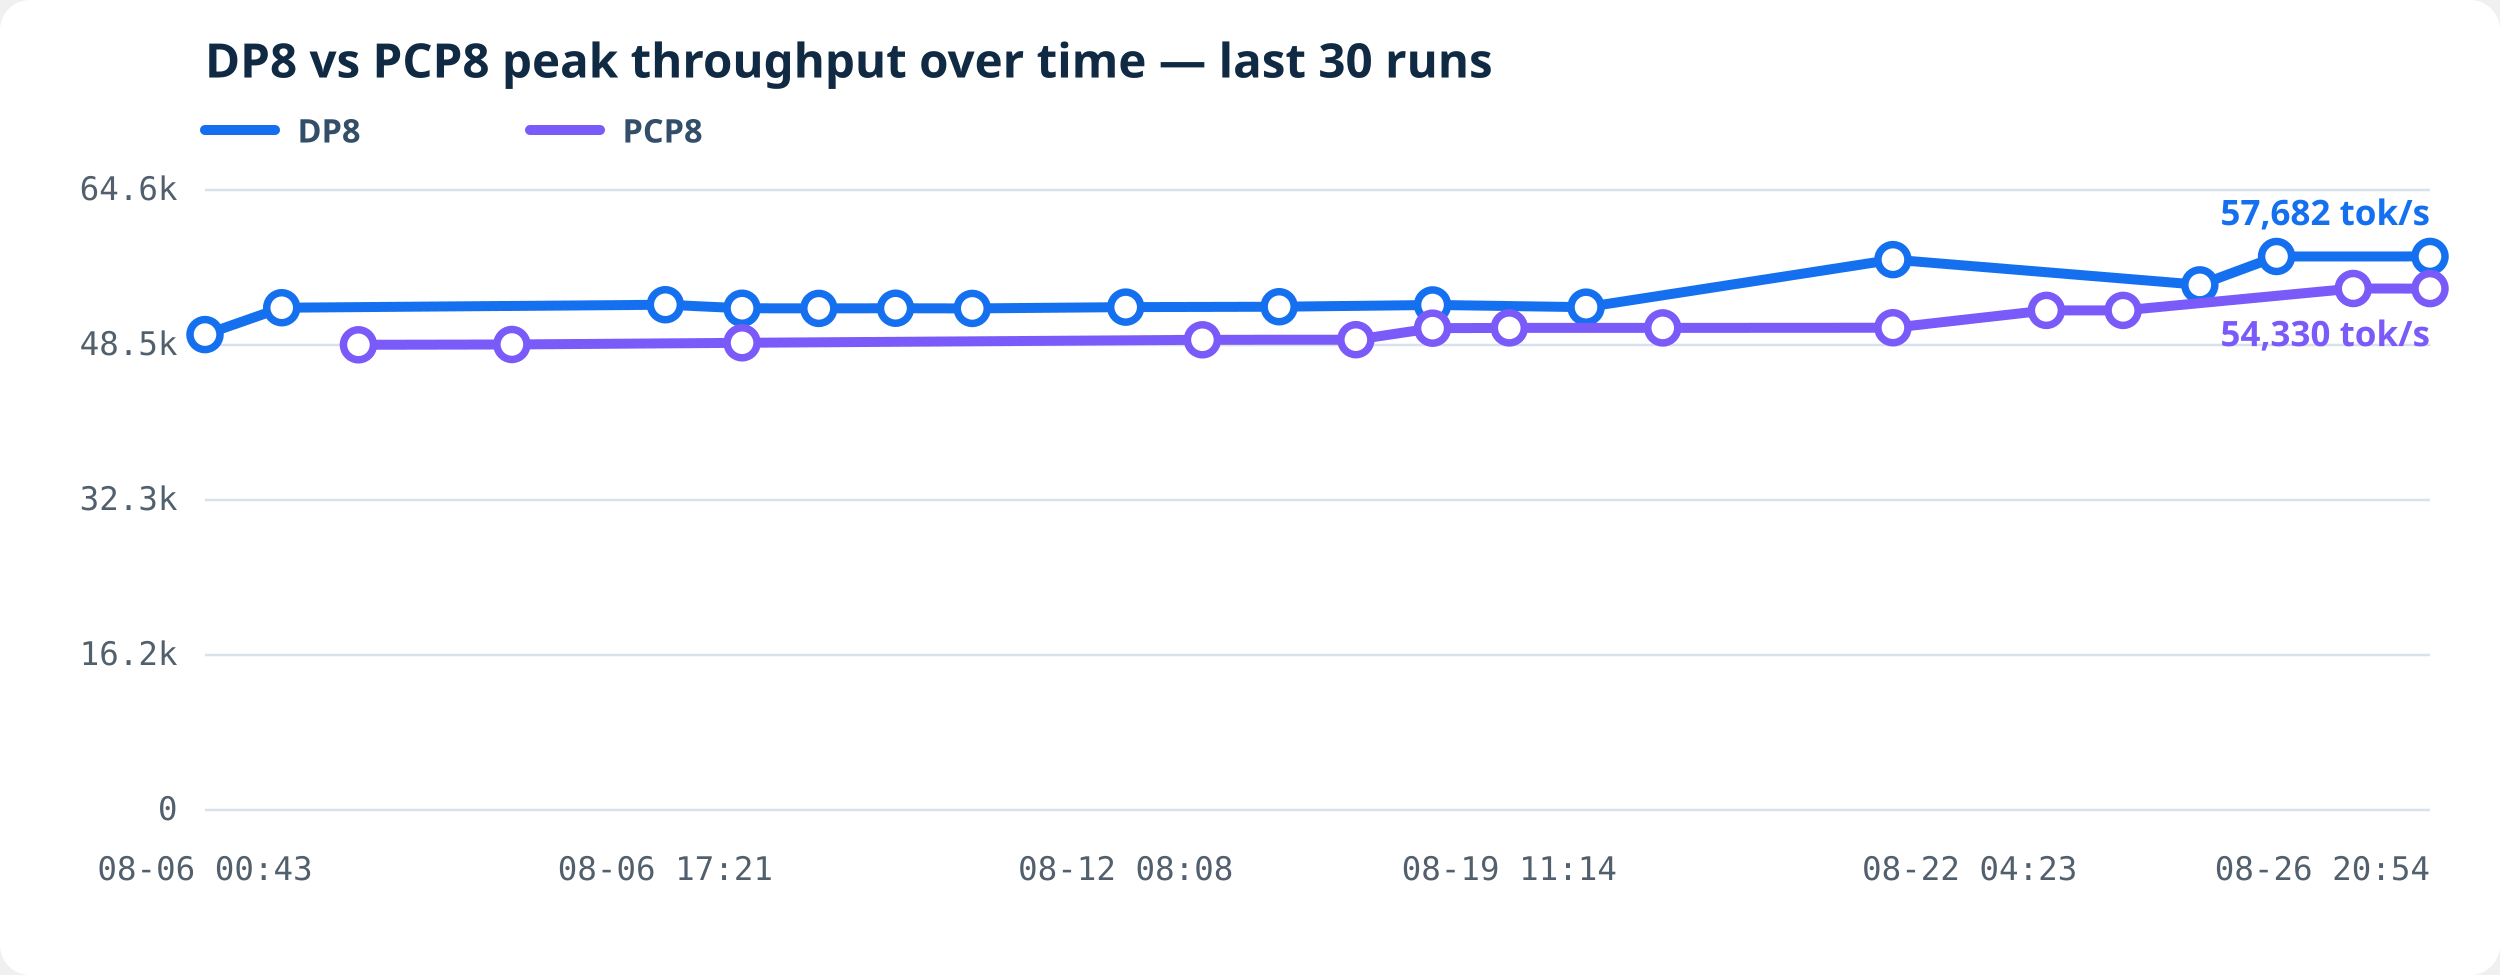
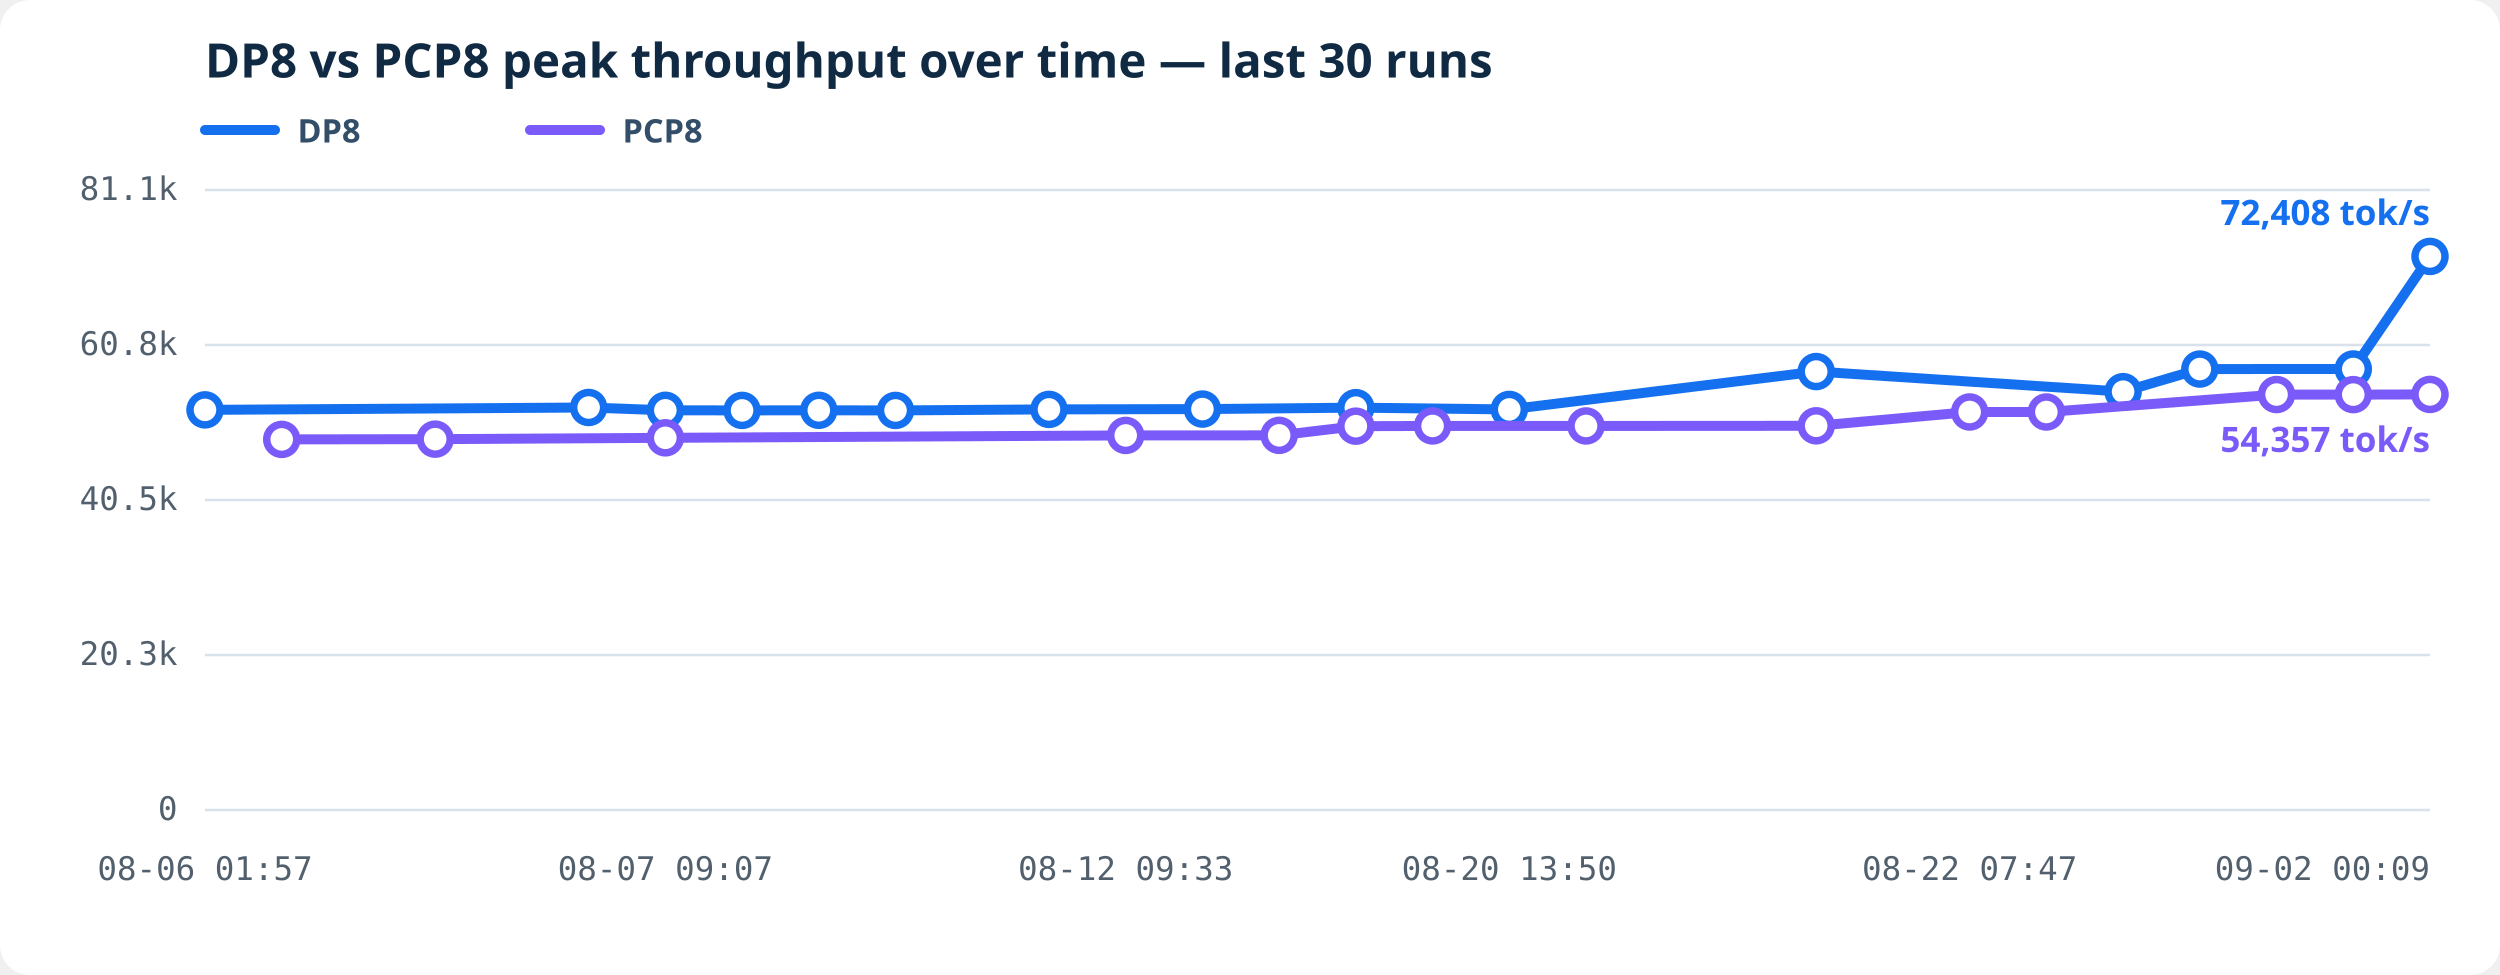
<svg xmlns="http://www.w3.org/2000/svg" viewBox="0 0 1000 390" role="img" aria-labelledby="history-title history-desc">
  <style>.bg{fill:#fff}.grid{stroke:#d9e2ec;stroke-width:1}.axis{fill:#52606d;font:13px ui-monospace,SFMono-Regular,Consolas,monospace}.heading{fill:#102a43;font:600 19px system-ui,sans-serif}.line{fill:none;stroke-width:4;stroke-linejoin:round;stroke-linecap:round}.dot{fill:#fff;stroke-width:3}.latest{stroke-width:3}.legend{fill:#334e68;font:600 13px system-ui,sans-serif}.value{font:600 14px system-ui,sans-serif}</style>
  <rect class="bg" width="1000" height="390" rx="12" />
  <text class="heading" x="82" y="31">DP8 vs PCP8 peak throughput over time — last 30 runs</text>
  <line x1="82" y1="52" x2="110" y2="52" stroke="#1570ef" stroke-width="4" stroke-linecap="round" />
  <text class="legend" x="119" y="57">DP8</text>
  <line x1="212" y1="52" x2="240" y2="52" stroke="#7a5af8" stroke-width="4" stroke-linecap="round" />
  <text class="legend" x="249" y="57">PCP8</text>
  <line class="grid" x1="82" y1="324.00" x2="972" y2="324.00" />
  <text class="axis" text-anchor="end" x="71" y="328.00">0</text>
  <line class="grid" x1="82" y1="262.00" x2="972" y2="262.00" />
-   <text class="axis" text-anchor="end" x="71" y="266.00">16.2k</text>
+   <text class="axis" text-anchor="end" x="71" y="266.00">20.3k</text>
  <line class="grid" x1="82" y1="200.00" x2="972" y2="200.00" />
-   <text class="axis" text-anchor="end" x="71" y="204.00">32.3k</text>
+   <text class="axis" text-anchor="end" x="71" y="204.00">40.5k</text>
  <line class="grid" x1="82" y1="138.00" x2="972" y2="138.00" />
-   <text class="axis" text-anchor="end" x="71" y="142.00">48.5k</text>
+   <text class="axis" text-anchor="end" x="71" y="142.00">60.8k</text>
  <line class="grid" x1="82" y1="76.00" x2="972" y2="76.00" />
-   <text class="axis" text-anchor="end" x="71" y="80.00">64.6k</text>
-   <text class="axis" text-anchor="middle" x="82.00" y="352">08-06 00:43</text>
-   <text class="axis" text-anchor="middle" x="266.14" y="352">08-06 17:21</text>
-   <text class="axis" text-anchor="middle" x="450.28" y="352">08-12 08:08</text>
-   <text class="axis" text-anchor="middle" x="603.72" y="352">08-19 11:14</text>
-   <text class="axis" text-anchor="middle" x="787.86" y="352">08-22 04:23</text>
-   <text class="axis" text-anchor="end" x="972.00" y="352">08-26 20:54</text>
-   <polyline class="line" stroke="#1570ef" points="82.00,133.84 112.69,123.09 266.14,121.89 296.83,123.30 327.52,123.36 358.21,123.30 388.90,123.37 450.28,122.85 511.66,122.69 573.03,121.98 634.41,122.87 757.17,103.85 879.93,113.95 910.62,102.59 972.00,102.57" />
-   <circle class="dot" fill="#fff" stroke="#1570ef" cx="82.00" cy="133.84" r="6" />
-   <circle class="dot" fill="#fff" stroke="#1570ef" cx="112.69" cy="123.09" r="6" />
-   <circle class="dot" fill="#fff" stroke="#1570ef" cx="266.14" cy="121.89" r="6" />
-   <circle class="dot" fill="#fff" stroke="#1570ef" cx="296.83" cy="123.30" r="6" />
-   <circle class="dot" fill="#fff" stroke="#1570ef" cx="327.52" cy="123.36" r="6" />
-   <circle class="dot" fill="#fff" stroke="#1570ef" cx="358.21" cy="123.30" r="6" />
-   <circle class="dot" fill="#fff" stroke="#1570ef" cx="388.90" cy="123.37" r="6" />
-   <circle class="dot" fill="#fff" stroke="#1570ef" cx="450.28" cy="122.85" r="6" />
-   <circle class="dot" fill="#fff" stroke="#1570ef" cx="511.66" cy="122.69" r="6" />
-   <circle class="dot" fill="#fff" stroke="#1570ef" cx="573.03" cy="121.98" r="6" />
-   <circle class="dot" fill="#fff" stroke="#1570ef" cx="634.41" cy="122.87" r="6" />
-   <circle class="dot" fill="#fff" stroke="#1570ef" cx="757.17" cy="103.85" r="6" />
-   <circle class="dot" fill="#fff" stroke="#1570ef" cx="879.93" cy="113.95" r="6" />
-   <circle class="dot" fill="#fff" stroke="#1570ef" cx="910.62" cy="102.59" r="6" />
+   <text class="axis" text-anchor="end" x="71" y="80.00">81.1k</text>
+   <text class="axis" text-anchor="middle" x="82.00" y="352">08-06 01:57</text>
+   <text class="axis" text-anchor="middle" x="266.14" y="352">08-07 09:07</text>
+   <text class="axis" text-anchor="middle" x="450.28" y="352">08-12 09:33</text>
+   <text class="axis" text-anchor="middle" x="603.72" y="352">08-20 13:50</text>
+   <text class="axis" text-anchor="middle" x="787.86" y="352">08-22 07:47</text>
+   <text class="axis" text-anchor="end" x="972.00" y="352">09-02 00:09</text>
+   <polyline class="line" stroke="#1570ef" points="82.00,163.95 235.45,163.00 266.14,164.12 296.83,164.16 327.52,164.12 358.21,164.17 419.59,163.76 480.97,163.63 542.34,163.06 603.72,163.77 726.48,148.62 849.24,156.67 879.93,147.62 941.31,147.60 972.00,102.57" />
+   <circle class="dot" fill="#fff" stroke="#1570ef" cx="82.00" cy="163.95" r="6" />
+   <circle class="dot" fill="#fff" stroke="#1570ef" cx="235.45" cy="163.00" r="6" />
+   <circle class="dot" fill="#fff" stroke="#1570ef" cx="266.14" cy="164.12" r="6" />
+   <circle class="dot" fill="#fff" stroke="#1570ef" cx="296.83" cy="164.16" r="6" />
+   <circle class="dot" fill="#fff" stroke="#1570ef" cx="327.52" cy="164.12" r="6" />
+   <circle class="dot" fill="#fff" stroke="#1570ef" cx="358.21" cy="164.17" r="6" />
+   <circle class="dot" fill="#fff" stroke="#1570ef" cx="419.59" cy="163.76" r="6" />
+   <circle class="dot" fill="#fff" stroke="#1570ef" cx="480.97" cy="163.63" r="6" />
+   <circle class="dot" fill="#fff" stroke="#1570ef" cx="542.34" cy="163.06" r="6" />
+   <circle class="dot" fill="#fff" stroke="#1570ef" cx="603.72" cy="163.77" r="6" />
+   <circle class="dot" fill="#fff" stroke="#1570ef" cx="726.48" cy="148.62" r="6" />
+   <circle class="dot" fill="#fff" stroke="#1570ef" cx="849.24" cy="156.67" r="6" />
+   <circle class="dot" fill="#fff" stroke="#1570ef" cx="879.93" cy="147.62" r="6" />
+   <circle class="dot" fill="#fff" stroke="#1570ef" cx="941.31" cy="147.60" r="6" />
  <circle class="dot latest" fill="#1570ef" stroke="#1570ef" cx="972.00" cy="102.57" r="6" />
-   <text class="value" fill="#1570ef" text-anchor="end" x="972.00" y="90.00">57,682 tok/s</text>
-   <polyline class="line" stroke="#7a5af8" points="143.38,137.92 204.76,137.79 296.83,137.12 480.97,135.92 542.34,135.88 573.03,131.27 603.72,131.16 665.10,131.16 757.17,131.09 818.55,124.15 849.24,124.16 941.31,115.40 972.00,115.44" />
-   <circle class="dot" fill="#fff" stroke="#7a5af8" cx="143.38" cy="137.92" r="6" />
-   <circle class="dot" fill="#fff" stroke="#7a5af8" cx="204.76" cy="137.79" r="6" />
-   <circle class="dot" fill="#fff" stroke="#7a5af8" cx="296.83" cy="137.12" r="6" />
-   <circle class="dot" fill="#fff" stroke="#7a5af8" cx="480.97" cy="135.92" r="6" />
-   <circle class="dot" fill="#fff" stroke="#7a5af8" cx="542.34" cy="135.88" r="6" />
-   <circle class="dot" fill="#fff" stroke="#7a5af8" cx="573.03" cy="131.27" r="6" />
-   <circle class="dot" fill="#fff" stroke="#7a5af8" cx="603.72" cy="131.16" r="6" />
-   <circle class="dot" fill="#fff" stroke="#7a5af8" cx="665.10" cy="131.16" r="6" />
-   <circle class="dot" fill="#fff" stroke="#7a5af8" cx="757.17" cy="131.09" r="6" />
-   <circle class="dot" fill="#fff" stroke="#7a5af8" cx="818.55" cy="124.15" r="6" />
-   <circle class="dot" fill="#fff" stroke="#7a5af8" cx="849.24" cy="124.16" r="6" />
-   <circle class="dot" fill="#fff" stroke="#7a5af8" cx="941.31" cy="115.40" r="6" />
-   <circle class="dot latest" fill="#7a5af8" stroke="#7a5af8" cx="972.00" cy="115.44" r="6" />
-   <text class="value" fill="#7a5af8" text-anchor="end" x="972.00" y="138.44">54,330 tok/s</text>
+   <text class="value" fill="#1570ef" text-anchor="end" x="972.00" y="90.00">72,408 tok/s</text>
+   <polyline class="line" stroke="#7a5af8" points="112.69,175.76 174.07,175.66 266.14,175.13 450.28,174.17 511.66,174.14 542.34,170.47 573.03,170.38 634.41,170.38 726.48,170.32 787.86,164.79 818.55,164.80 910.62,157.82 941.31,157.85 972.00,157.77" />
+   <circle class="dot" fill="#fff" stroke="#7a5af8" cx="112.69" cy="175.76" r="6" />
+   <circle class="dot" fill="#fff" stroke="#7a5af8" cx="174.07" cy="175.66" r="6" />
+   <circle class="dot" fill="#fff" stroke="#7a5af8" cx="266.14" cy="175.13" r="6" />
+   <circle class="dot" fill="#fff" stroke="#7a5af8" cx="450.28" cy="174.17" r="6" />
+   <circle class="dot" fill="#fff" stroke="#7a5af8" cx="511.66" cy="174.14" r="6" />
+   <circle class="dot" fill="#fff" stroke="#7a5af8" cx="542.34" cy="170.47" r="6" />
+   <circle class="dot" fill="#fff" stroke="#7a5af8" cx="573.03" cy="170.38" r="6" />
+   <circle class="dot" fill="#fff" stroke="#7a5af8" cx="634.41" cy="170.38" r="6" />
+   <circle class="dot" fill="#fff" stroke="#7a5af8" cx="726.48" cy="170.32" r="6" />
+   <circle class="dot" fill="#fff" stroke="#7a5af8" cx="787.86" cy="164.79" r="6" />
+   <circle class="dot" fill="#fff" stroke="#7a5af8" cx="818.55" cy="164.80" r="6" />
+   <circle class="dot" fill="#fff" stroke="#7a5af8" cx="910.62" cy="157.82" r="6" />
+   <circle class="dot" fill="#fff" stroke="#7a5af8" cx="941.31" cy="157.85" r="6" />
+   <circle class="dot latest" fill="#7a5af8" stroke="#7a5af8" cx="972.00" cy="157.77" r="6" />
+   <text class="value" fill="#7a5af8" text-anchor="end" x="972.00" y="180.77">54,357 tok/s</text>
</svg>
